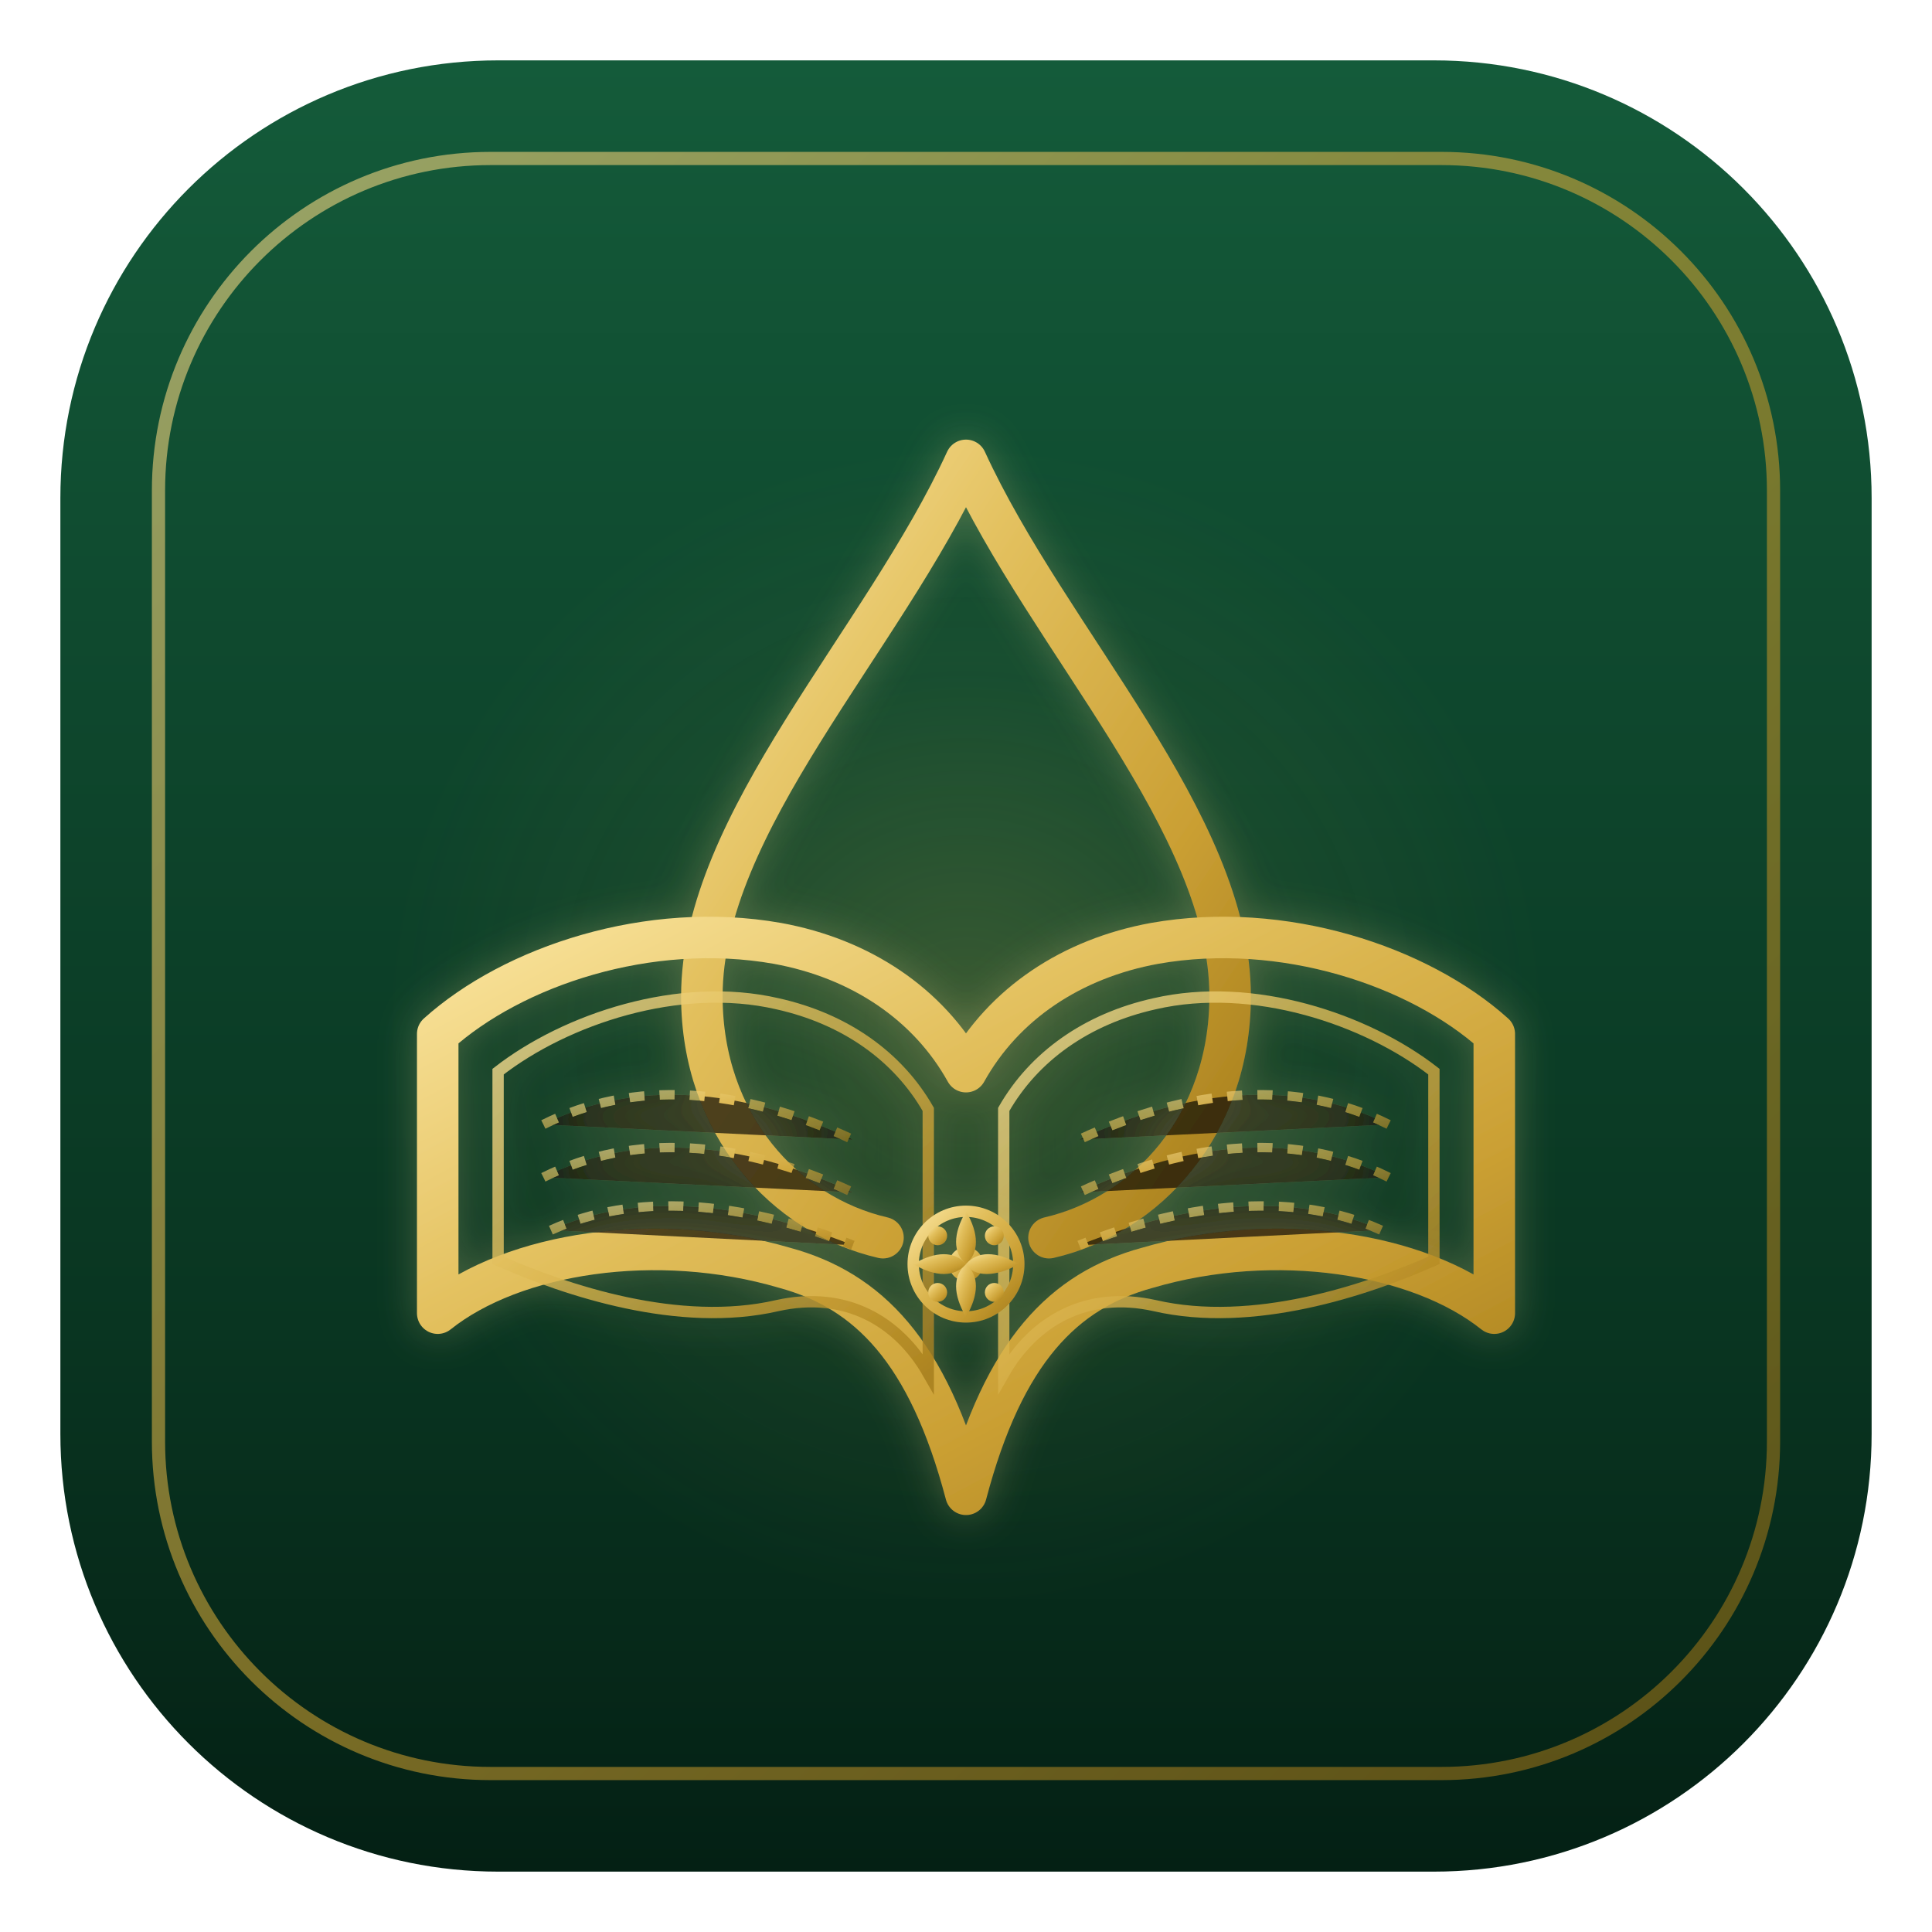
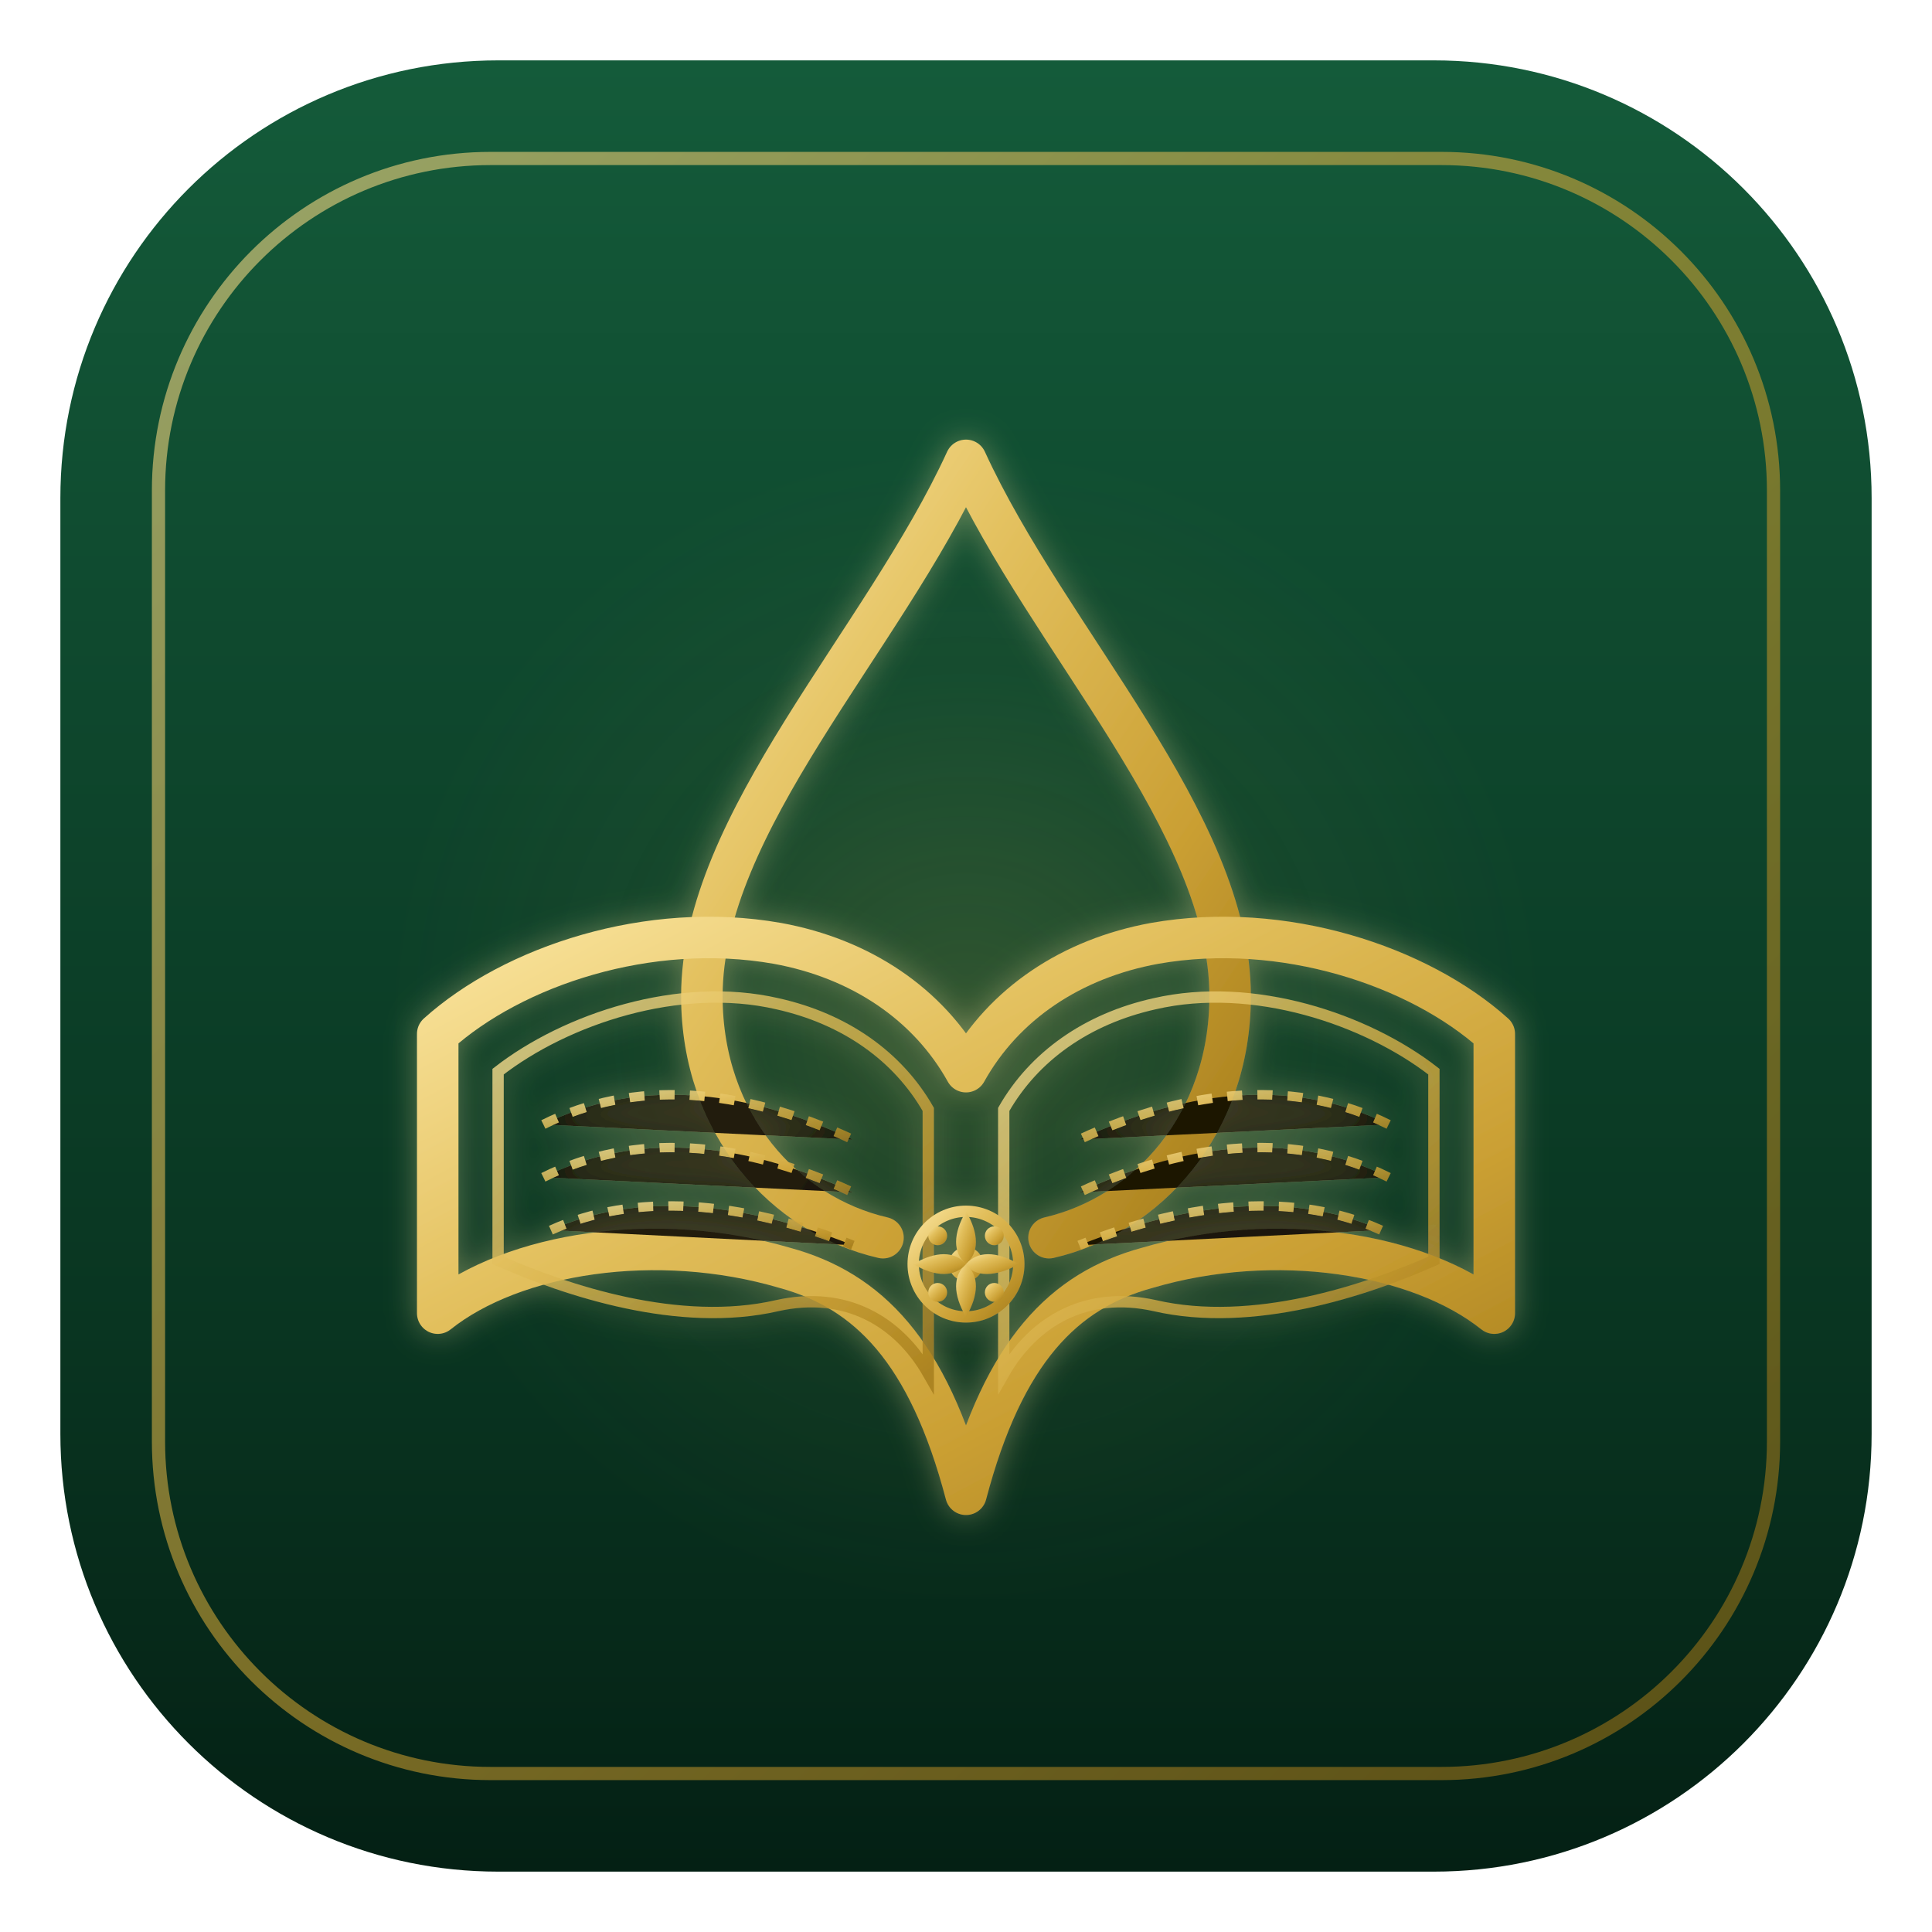
<svg xmlns="http://www.w3.org/2000/svg" viewBox="0 0 512 512" width="512" height="512">
  <defs>
    <linearGradient id="bg" x1="0%" y1="0%" x2="0%" y2="100%">
      <stop offset="0%" stop-color="#145b3a" />
      <stop offset="30%" stop-color="#0f4a2f" />
      <stop offset="70%" stop-color="#093521" />
      <stop offset="100%" stop-color="#042014" />
    </linearGradient>
    <linearGradient id="gold" x1="0%" y1="0%" x2="100%" y2="100%">
      <stop offset="0%" stop-color="#fae49d" />
      <stop offset="35%" stop-color="#e2bf5c" />
      <stop offset="70%" stop-color="#ca9f33" />
      <stop offset="100%" stop-color="#a47c1b" />
    </linearGradient>
    <linearGradient id="goldBorder" x1="0%" y1="0%" x2="100%" y2="100%">
      <stop offset="0%" stop-color="#f5dc8e" />
      <stop offset="50%" stop-color="#c99e31" />
      <stop offset="100%" stop-color="#8f6a14" />
    </linearGradient>
    <radialGradient id="emblemGlow" cx="50%" cy="52%" r="45%">
-       <stop offset="0%" stop-color="#dfbd58" stop-opacity="0.22" />
-       <stop offset="60%" stop-color="#dfbd58" stop-opacity="0.05" />
+       <stop offset="0%" stop-color="#dfbd58" stop-opacity="0.18" />
+       <stop offset="60%" stop-color="#dfbd58" stop-opacity="0.04" />
      <stop offset="100%" stop-color="#dfbd58" stop-opacity="0" />
    </radialGradient>
-     <filter id="goldShadow" x="-15%" y="-15%" width="130%" height="130%">
-       <feDropShadow dx="0" dy="5" stdDeviation="7" flood-color="#000000" flood-opacity="0.45" />
-       <feDropShadow dx="0" dy="0" stdDeviation="5" flood-color="#f5dc8e" flood-opacity="0.25" />
+     <filter id="pureGoldGlow" x="-20%" y="-20%" width="140%" height="140%">
+       <feDropShadow dx="0" dy="0" stdDeviation="4" flood-color="#fae49d" flood-opacity="0.35" />
    </filter>
  </defs>
  <rect x="16" y="16" width="480" height="480" rx="116" fill="url(#bg)" />
  <rect x="42" y="42" width="428" height="428" rx="88" fill="none" stroke="url(#goldBorder)" stroke-width="3.5" opacity="0.6" />
  <circle cx="256" cy="265" r="170" fill="url(#emblemGlow)" />
-   <g filter="url(#goldShadow)">
+   <g filter="url(#pureGoldGlow)">
    <path d="M256 122              C278 170 326 218 326 264              C326 298 304 322 278 328              M256 122              C234 170 186 218 186 264              C186 298 208 322 234 328" fill="none" stroke="url(#gold)" stroke-width="11" stroke-linecap="round" stroke-linejoin="round" />
    <path d="M116 274              C136 256 172 244 206 250              C228 254 246 266 256 284              C266 266 284 254 306 250              C340 244 376 256 396 274              L396 348              C376 332 338 326 304 336              C282 342 266 358 256 396              C246 358 230 342 208 336              C174 326 136 332 116 348              Z" fill="none" stroke="url(#gold)" stroke-width="11" stroke-linecap="round" stroke-linejoin="round" />
    <line x1="256" y1="284" x2="256" y2="396" stroke="url(#gold)" stroke-width="9" stroke-linecap="round" />
    <path d="M132 284              C150 270 180 260 206 266              C224 270 238 280 246 294              L246 364              C238 350 224 342 206 346              C180 352 150 342 132 334              Z" fill="none" stroke="url(#gold)" stroke-width="3" opacity="0.8" />
    <path d="M380 284              C362 270 332 260 306 266              C288 270 274 280 266 294              L266 364              C274 350 288 342 306 346              C332 352 362 342 380 334              Z" fill="none" stroke="url(#gold)" stroke-width="3" opacity="0.8" />
-     <g stroke="url(#gold)" stroke-width="2.5" stroke-dasharray="4 4" opacity="0.65">
+     <g stroke="url(#gold)" stroke-width="2.5" stroke-dasharray="4 4" opacity="0.85">
      <path d="M144 298 C168 286 196 288 226 302" />
      <path d="M144 312 C168 300 196 302 226 316" />
      <path d="M146 326 C168 316 196 318 226 330" />
      <path d="M368 298 C344 286 316 288 286 302" />
      <path d="M368 312 C344 300 316 302 286 316" />
      <path d="M366 326 C344 316 316 318 286 330" />
    </g>
    <g transform="translate(256, 335)">
      <circle cx="0" cy="0" r="14" fill="none" stroke="url(#gold)" stroke-width="3" />
      <circle cx="0" cy="0" r="4.5" fill="url(#gold)" />
      <path d="M0 -14 C-3.5 -8 -3.5 -3 0 0 C3.5 -3 3.5 -8 0 -14 Z" fill="url(#gold)" />
      <path d="M0 14 C-3.5 8 -3.5 3 0 0 C3.5 3 3.5 8 0 14 Z" fill="url(#gold)" />
      <path d="M-14 0 C-8 -3.5 -3 -3.5 0 0 C-3 3.5 -8 3.5 -14 0 Z" fill="url(#gold)" />
      <path d="M14 0 C8 -3.5 3 -3.5 0 0 C2 3.5 8 3.5 14 0 Z" fill="url(#gold)" />
      <circle cx="-7.5" cy="-7.5" r="2.5" fill="url(#gold)" />
      <circle cx="7.5" cy="-7.5" r="2.5" fill="url(#gold)" />
      <circle cx="-7.5" cy="7.5" r="2.5" fill="url(#gold)" />
      <circle cx="7.5" cy="7.5" r="2.5" fill="url(#gold)" />
    </g>
  </g>
</svg>
